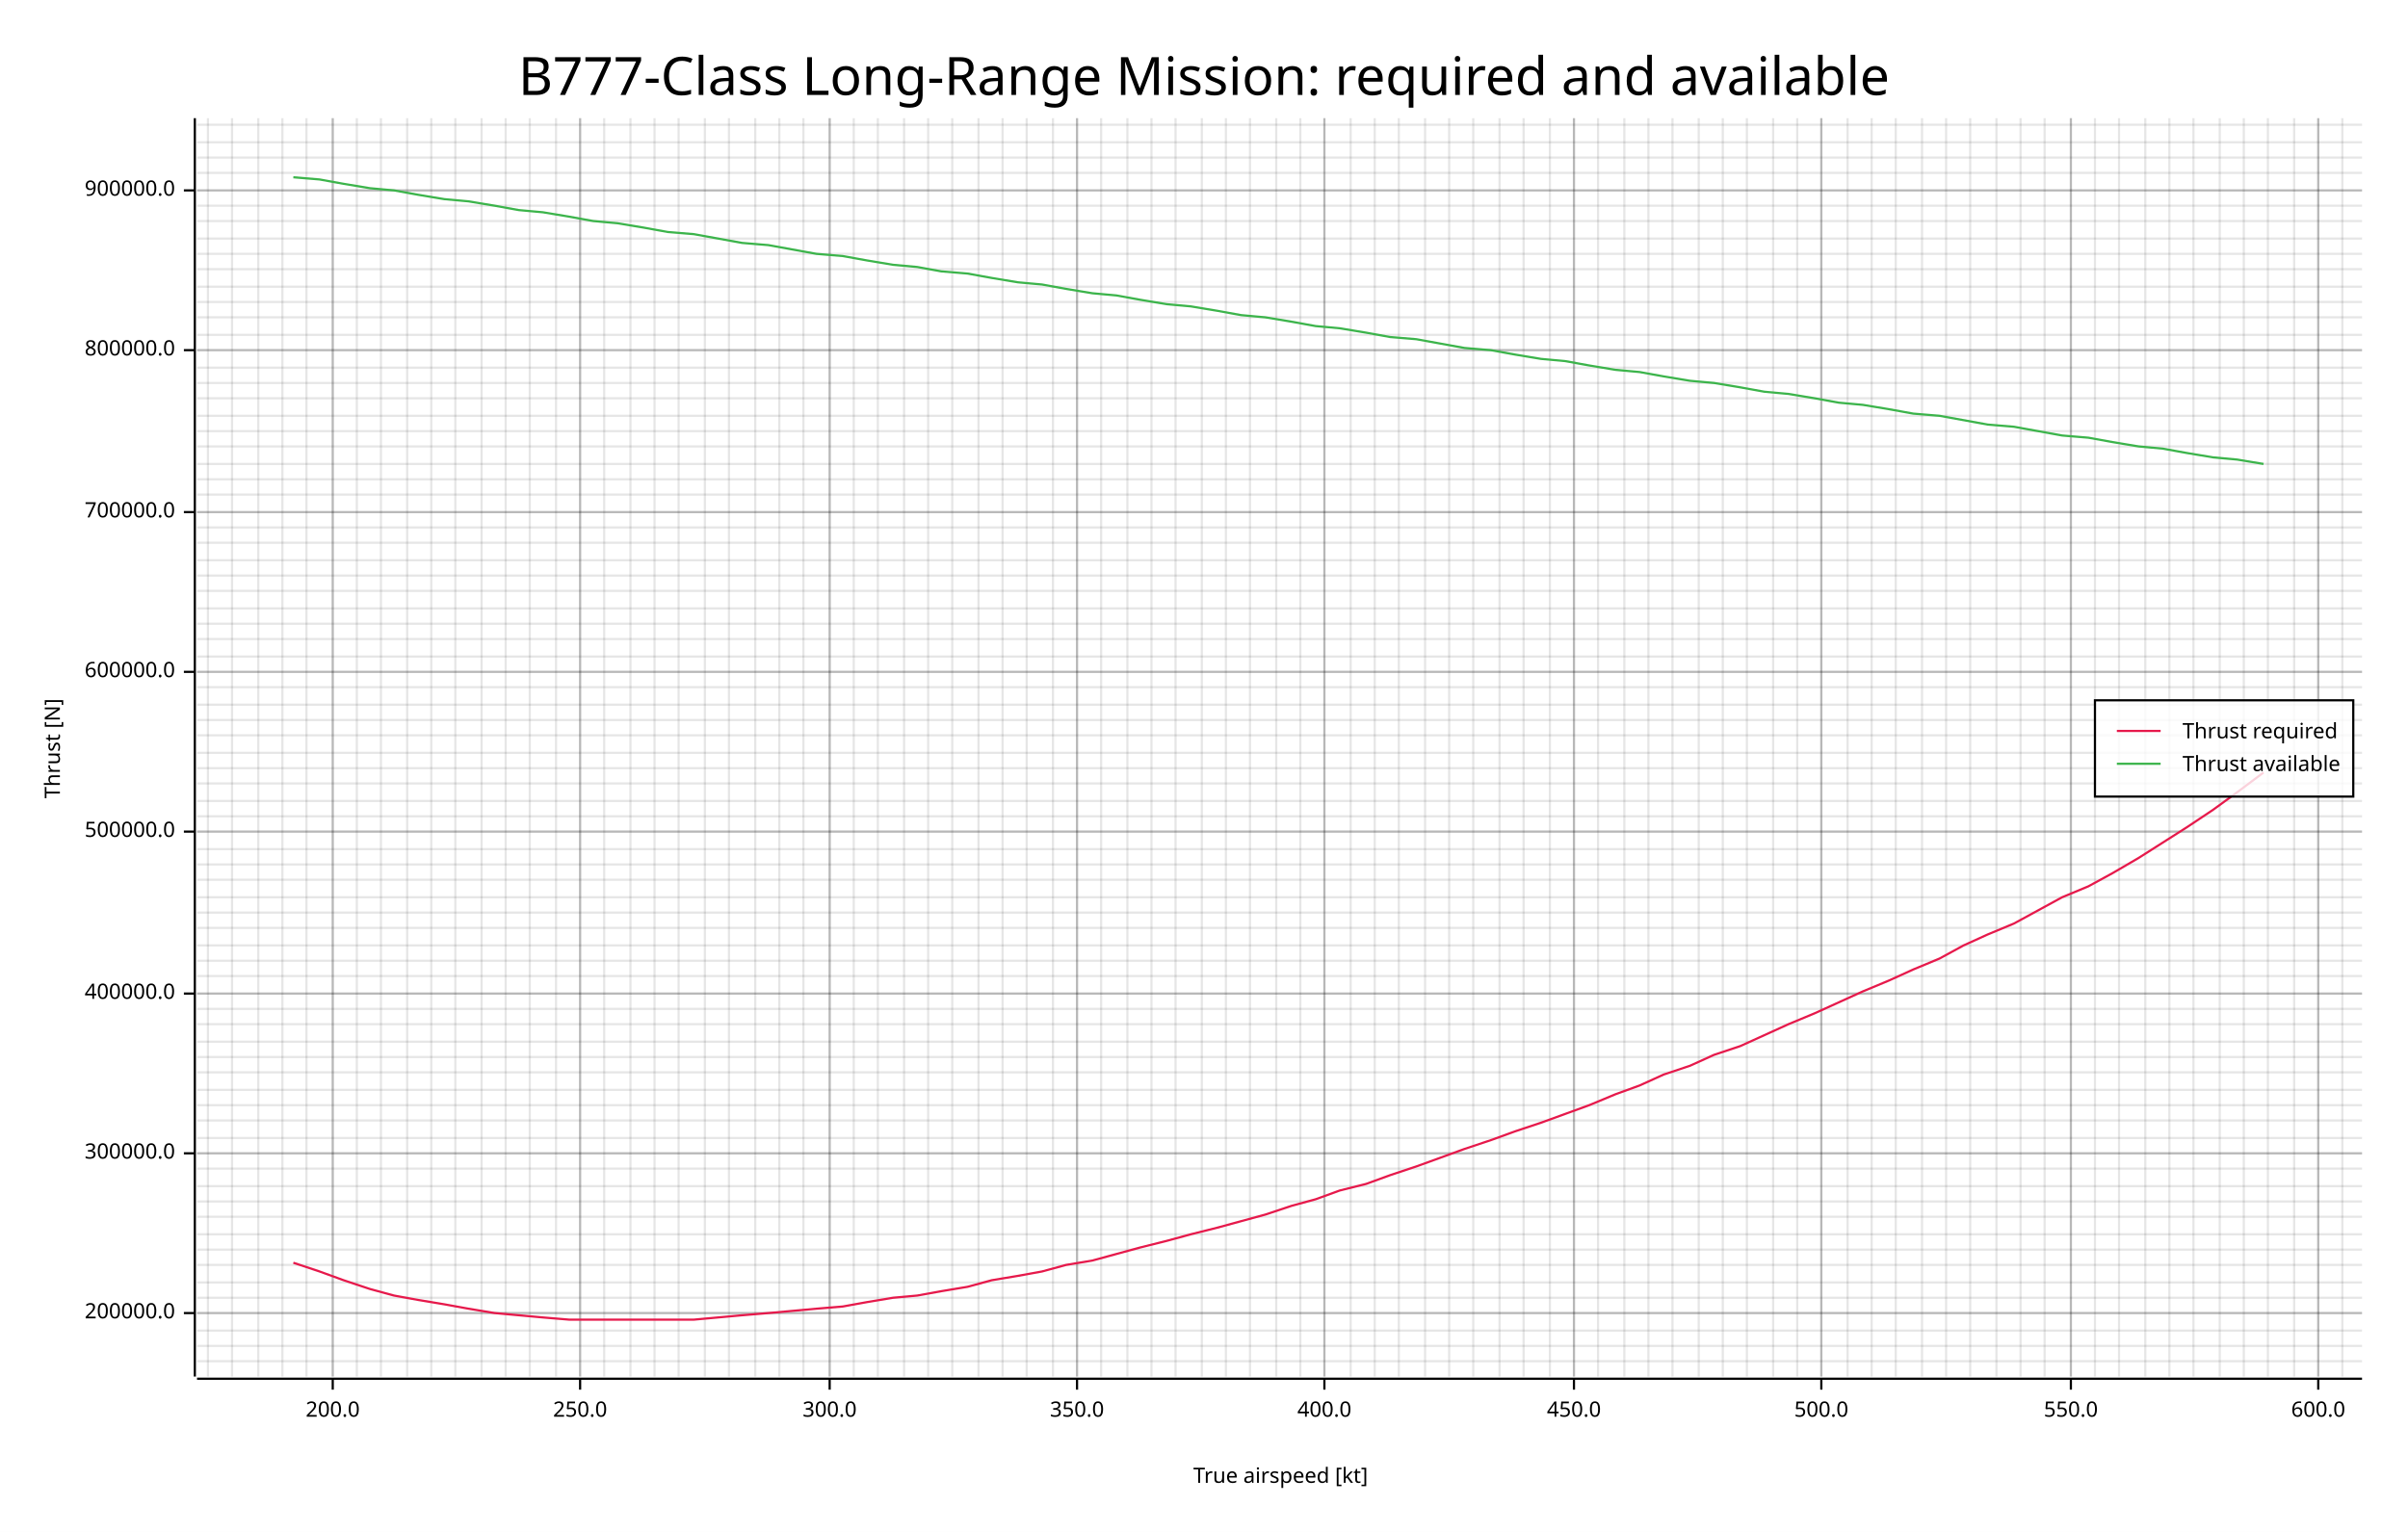
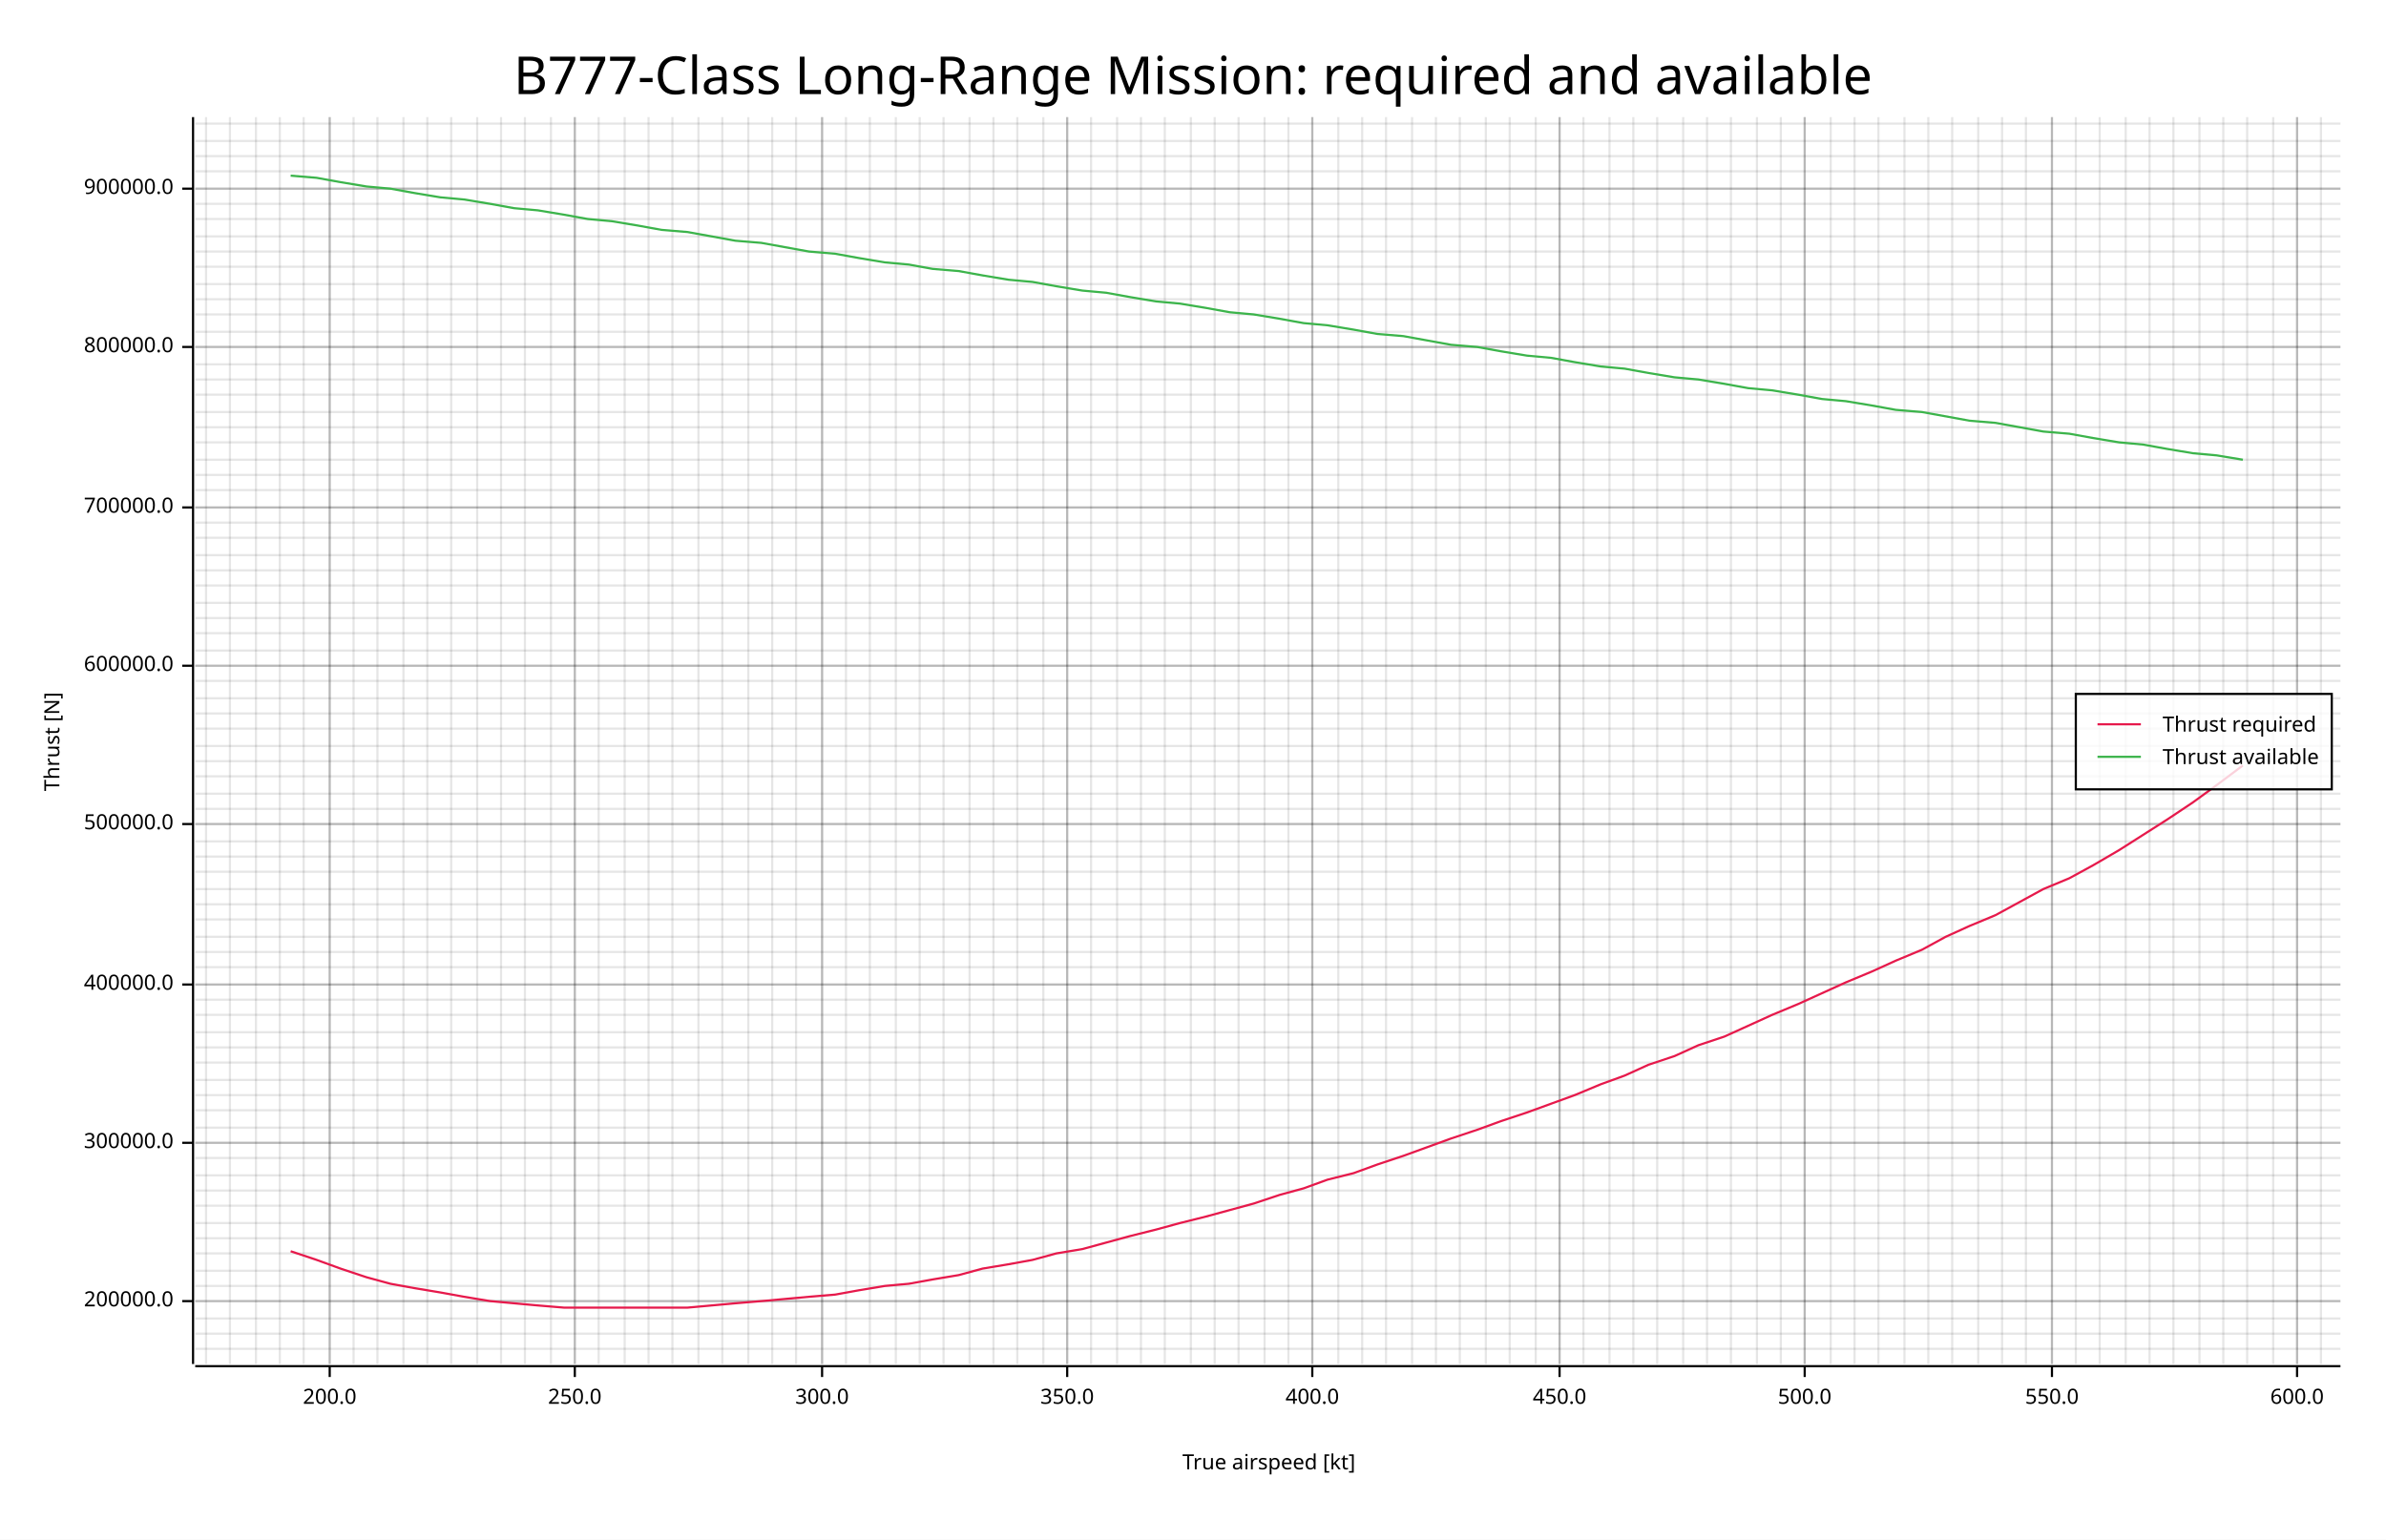
- <svg xmlns="http://www.w3.org/2000/svg" width="1100" height="700" viewBox="0 0 1100 700">
-   <rect x="0" y="0" width="1100" height="700" opacity="1" fill="#FFFFFF" stroke="none" />
+ <svg xmlns="http://www.w3.org/2000/svg" width="1100" height="710" viewBox="0 0 1100 710">
+   <rect x="0" y="0" width="1100" height="710" opacity="1" fill="#FFFFFF" stroke="none" />
  <text x="550" y="25" dy="0.76em" text-anchor="middle" font-family="sans-serif" font-size="24.194" opacity="1" fill="#000000">
B777-Class Long-Range Mission: required and available
</text>
  <line opacity="0.1" stroke="#000000" stroke-width="1" x1="95" y1="629" x2="95" y2="54" />
  <line opacity="0.1" stroke="#000000" stroke-width="1" x1="106" y1="629" x2="106" y2="54" />
  <line opacity="0.1" stroke="#000000" stroke-width="1" x1="118" y1="629" x2="118" y2="54" />
  <line opacity="0.1" stroke="#000000" stroke-width="1" x1="129" y1="629" x2="129" y2="54" />
  <line opacity="0.1" stroke="#000000" stroke-width="1" x1="140" y1="629" x2="140" y2="54" />
  <line opacity="0.1" stroke="#000000" stroke-width="1" x1="152" y1="629" x2="152" y2="54" />
  <line opacity="0.1" stroke="#000000" stroke-width="1" x1="163" y1="629" x2="163" y2="54" />
  <line opacity="0.1" stroke="#000000" stroke-width="1" x1="174" y1="629" x2="174" y2="54" />
  <line opacity="0.1" stroke="#000000" stroke-width="1" x1="186" y1="629" x2="186" y2="54" />
  <line opacity="0.1" stroke="#000000" stroke-width="1" x1="197" y1="629" x2="197" y2="54" />
  <line opacity="0.1" stroke="#000000" stroke-width="1" x1="208" y1="629" x2="208" y2="54" />
  <line opacity="0.1" stroke="#000000" stroke-width="1" x1="220" y1="629" x2="220" y2="54" />
  <line opacity="0.1" stroke="#000000" stroke-width="1" x1="231" y1="629" x2="231" y2="54" />
  <line opacity="0.1" stroke="#000000" stroke-width="1" x1="242" y1="629" x2="242" y2="54" />
  <line opacity="0.1" stroke="#000000" stroke-width="1" x1="254" y1="629" x2="254" y2="54" />
  <line opacity="0.1" stroke="#000000" stroke-width="1" x1="265" y1="629" x2="265" y2="54" />
  <line opacity="0.1" stroke="#000000" stroke-width="1" x1="276" y1="629" x2="276" y2="54" />
  <line opacity="0.1" stroke="#000000" stroke-width="1" x1="288" y1="629" x2="288" y2="54" />
  <line opacity="0.1" stroke="#000000" stroke-width="1" x1="299" y1="629" x2="299" y2="54" />
  <line opacity="0.1" stroke="#000000" stroke-width="1" x1="310" y1="629" x2="310" y2="54" />
  <line opacity="0.1" stroke="#000000" stroke-width="1" x1="322" y1="629" x2="322" y2="54" />
  <line opacity="0.1" stroke="#000000" stroke-width="1" x1="333" y1="629" x2="333" y2="54" />
  <line opacity="0.1" stroke="#000000" stroke-width="1" x1="345" y1="629" x2="345" y2="54" />
  <line opacity="0.1" stroke="#000000" stroke-width="1" x1="356" y1="629" x2="356" y2="54" />
  <line opacity="0.1" stroke="#000000" stroke-width="1" x1="367" y1="629" x2="367" y2="54" />
  <line opacity="0.1" stroke="#000000" stroke-width="1" x1="379" y1="629" x2="379" y2="54" />
  <line opacity="0.1" stroke="#000000" stroke-width="1" x1="390" y1="629" x2="390" y2="54" />
  <line opacity="0.1" stroke="#000000" stroke-width="1" x1="401" y1="629" x2="401" y2="54" />
  <line opacity="0.1" stroke="#000000" stroke-width="1" x1="413" y1="629" x2="413" y2="54" />
  <line opacity="0.1" stroke="#000000" stroke-width="1" x1="424" y1="629" x2="424" y2="54" />
  <line opacity="0.1" stroke="#000000" stroke-width="1" x1="435" y1="629" x2="435" y2="54" />
  <line opacity="0.1" stroke="#000000" stroke-width="1" x1="447" y1="629" x2="447" y2="54" />
  <line opacity="0.1" stroke="#000000" stroke-width="1" x1="458" y1="629" x2="458" y2="54" />
  <line opacity="0.1" stroke="#000000" stroke-width="1" x1="469" y1="629" x2="469" y2="54" />
  <line opacity="0.1" stroke="#000000" stroke-width="1" x1="481" y1="629" x2="481" y2="54" />
  <line opacity="0.1" stroke="#000000" stroke-width="1" x1="492" y1="629" x2="492" y2="54" />
  <line opacity="0.1" stroke="#000000" stroke-width="1" x1="503" y1="629" x2="503" y2="54" />
  <line opacity="0.1" stroke="#000000" stroke-width="1" x1="515" y1="629" x2="515" y2="54" />
  <line opacity="0.1" stroke="#000000" stroke-width="1" x1="526" y1="629" x2="526" y2="54" />
  <line opacity="0.1" stroke="#000000" stroke-width="1" x1="537" y1="629" x2="537" y2="54" />
  <line opacity="0.1" stroke="#000000" stroke-width="1" x1="549" y1="629" x2="549" y2="54" />
  <line opacity="0.1" stroke="#000000" stroke-width="1" x1="560" y1="629" x2="560" y2="54" />
  <line opacity="0.1" stroke="#000000" stroke-width="1" x1="571" y1="629" x2="571" y2="54" />
  <line opacity="0.1" stroke="#000000" stroke-width="1" x1="583" y1="629" x2="583" y2="54" />
  <line opacity="0.1" stroke="#000000" stroke-width="1" x1="594" y1="629" x2="594" y2="54" />
  <line opacity="0.1" stroke="#000000" stroke-width="1" x1="605" y1="629" x2="605" y2="54" />
  <line opacity="0.1" stroke="#000000" stroke-width="1" x1="617" y1="629" x2="617" y2="54" />
  <line opacity="0.1" stroke="#000000" stroke-width="1" x1="628" y1="629" x2="628" y2="54" />
  <line opacity="0.1" stroke="#000000" stroke-width="1" x1="639" y1="629" x2="639" y2="54" />
  <line opacity="0.1" stroke="#000000" stroke-width="1" x1="651" y1="629" x2="651" y2="54" />
  <line opacity="0.1" stroke="#000000" stroke-width="1" x1="662" y1="629" x2="662" y2="54" />
  <line opacity="0.1" stroke="#000000" stroke-width="1" x1="673" y1="629" x2="673" y2="54" />
  <line opacity="0.1" stroke="#000000" stroke-width="1" x1="685" y1="629" x2="685" y2="54" />
  <line opacity="0.1" stroke="#000000" stroke-width="1" x1="696" y1="629" x2="696" y2="54" />
  <line opacity="0.1" stroke="#000000" stroke-width="1" x1="708" y1="629" x2="708" y2="54" />
  <line opacity="0.1" stroke="#000000" stroke-width="1" x1="719" y1="629" x2="719" y2="54" />
  <line opacity="0.1" stroke="#000000" stroke-width="1" x1="730" y1="629" x2="730" y2="54" />
  <line opacity="0.1" stroke="#000000" stroke-width="1" x1="742" y1="629" x2="742" y2="54" />
  <line opacity="0.1" stroke="#000000" stroke-width="1" x1="753" y1="629" x2="753" y2="54" />
  <line opacity="0.1" stroke="#000000" stroke-width="1" x1="764" y1="629" x2="764" y2="54" />
  <line opacity="0.1" stroke="#000000" stroke-width="1" x1="776" y1="629" x2="776" y2="54" />
  <line opacity="0.1" stroke="#000000" stroke-width="1" x1="787" y1="629" x2="787" y2="54" />
  <line opacity="0.1" stroke="#000000" stroke-width="1" x1="798" y1="629" x2="798" y2="54" />
  <line opacity="0.1" stroke="#000000" stroke-width="1" x1="810" y1="629" x2="810" y2="54" />
  <line opacity="0.1" stroke="#000000" stroke-width="1" x1="821" y1="629" x2="821" y2="54" />
  <line opacity="0.1" stroke="#000000" stroke-width="1" x1="832" y1="629" x2="832" y2="54" />
  <line opacity="0.1" stroke="#000000" stroke-width="1" x1="844" y1="629" x2="844" y2="54" />
  <line opacity="0.1" stroke="#000000" stroke-width="1" x1="855" y1="629" x2="855" y2="54" />
  <line opacity="0.1" stroke="#000000" stroke-width="1" x1="866" y1="629" x2="866" y2="54" />
  <line opacity="0.1" stroke="#000000" stroke-width="1" x1="878" y1="629" x2="878" y2="54" />
  <line opacity="0.1" stroke="#000000" stroke-width="1" x1="889" y1="629" x2="889" y2="54" />
  <line opacity="0.1" stroke="#000000" stroke-width="1" x1="900" y1="629" x2="900" y2="54" />
  <line opacity="0.1" stroke="#000000" stroke-width="1" x1="912" y1="629" x2="912" y2="54" />
  <line opacity="0.1" stroke="#000000" stroke-width="1" x1="923" y1="629" x2="923" y2="54" />
  <line opacity="0.1" stroke="#000000" stroke-width="1" x1="934" y1="629" x2="934" y2="54" />
  <line opacity="0.1" stroke="#000000" stroke-width="1" x1="946" y1="629" x2="946" y2="54" />
  <line opacity="0.1" stroke="#000000" stroke-width="1" x1="957" y1="629" x2="957" y2="54" />
  <line opacity="0.1" stroke="#000000" stroke-width="1" x1="968" y1="629" x2="968" y2="54" />
  <line opacity="0.1" stroke="#000000" stroke-width="1" x1="980" y1="629" x2="980" y2="54" />
  <line opacity="0.1" stroke="#000000" stroke-width="1" x1="991" y1="629" x2="991" y2="54" />
  <line opacity="0.1" stroke="#000000" stroke-width="1" x1="1002" y1="629" x2="1002" y2="54" />
  <line opacity="0.1" stroke="#000000" stroke-width="1" x1="1014" y1="629" x2="1014" y2="54" />
  <line opacity="0.1" stroke="#000000" stroke-width="1" x1="1025" y1="629" x2="1025" y2="54" />
  <line opacity="0.1" stroke="#000000" stroke-width="1" x1="1036" y1="629" x2="1036" y2="54" />
  <line opacity="0.1" stroke="#000000" stroke-width="1" x1="1048" y1="629" x2="1048" y2="54" />
  <line opacity="0.1" stroke="#000000" stroke-width="1" x1="1059" y1="629" x2="1059" y2="54" />
  <line opacity="0.1" stroke="#000000" stroke-width="1" x1="1070" y1="629" x2="1070" y2="54" />
  <line opacity="0.1" stroke="#000000" stroke-width="1" x1="90" y1="622" x2="1079" y2="622" />
  <line opacity="0.1" stroke="#000000" stroke-width="1" x1="90" y1="615" x2="1079" y2="615" />
  <line opacity="0.1" stroke="#000000" stroke-width="1" x1="90" y1="608" x2="1079" y2="608" />
  <line opacity="0.1" stroke="#000000" stroke-width="1" x1="90" y1="600" x2="1079" y2="600" />
  <line opacity="0.1" stroke="#000000" stroke-width="1" x1="90" y1="593" x2="1079" y2="593" />
  <line opacity="0.1" stroke="#000000" stroke-width="1" x1="90" y1="586" x2="1079" y2="586" />
  <line opacity="0.1" stroke="#000000" stroke-width="1" x1="90" y1="578" x2="1079" y2="578" />
  <line opacity="0.1" stroke="#000000" stroke-width="1" x1="90" y1="571" x2="1079" y2="571" />
  <line opacity="0.1" stroke="#000000" stroke-width="1" x1="90" y1="564" x2="1079" y2="564" />
  <line opacity="0.1" stroke="#000000" stroke-width="1" x1="90" y1="556" x2="1079" y2="556" />
  <line opacity="0.1" stroke="#000000" stroke-width="1" x1="90" y1="549" x2="1079" y2="549" />
  <line opacity="0.1" stroke="#000000" stroke-width="1" x1="90" y1="542" x2="1079" y2="542" />
  <line opacity="0.1" stroke="#000000" stroke-width="1" x1="90" y1="534" x2="1079" y2="534" />
  <line opacity="0.1" stroke="#000000" stroke-width="1" x1="90" y1="527" x2="1079" y2="527" />
  <line opacity="0.1" stroke="#000000" stroke-width="1" x1="90" y1="520" x2="1079" y2="520" />
  <line opacity="0.1" stroke="#000000" stroke-width="1" x1="90" y1="512" x2="1079" y2="512" />
  <line opacity="0.1" stroke="#000000" stroke-width="1" x1="90" y1="505" x2="1079" y2="505" />
  <line opacity="0.1" stroke="#000000" stroke-width="1" x1="90" y1="498" x2="1079" y2="498" />
  <line opacity="0.1" stroke="#000000" stroke-width="1" x1="90" y1="490" x2="1079" y2="490" />
  <line opacity="0.1" stroke="#000000" stroke-width="1" x1="90" y1="483" x2="1079" y2="483" />
  <line opacity="0.1" stroke="#000000" stroke-width="1" x1="90" y1="476" x2="1079" y2="476" />
  <line opacity="0.1" stroke="#000000" stroke-width="1" x1="90" y1="468" x2="1079" y2="468" />
  <line opacity="0.1" stroke="#000000" stroke-width="1" x1="90" y1="461" x2="1079" y2="461" />
  <line opacity="0.1" stroke="#000000" stroke-width="1" x1="90" y1="454" x2="1079" y2="454" />
  <line opacity="0.1" stroke="#000000" stroke-width="1" x1="90" y1="446" x2="1079" y2="446" />
  <line opacity="0.1" stroke="#000000" stroke-width="1" x1="90" y1="439" x2="1079" y2="439" />
  <line opacity="0.1" stroke="#000000" stroke-width="1" x1="90" y1="432" x2="1079" y2="432" />
  <line opacity="0.1" stroke="#000000" stroke-width="1" x1="90" y1="424" x2="1079" y2="424" />
  <line opacity="0.1" stroke="#000000" stroke-width="1" x1="90" y1="417" x2="1079" y2="417" />
  <line opacity="0.1" stroke="#000000" stroke-width="1" x1="90" y1="410" x2="1079" y2="410" />
  <line opacity="0.1" stroke="#000000" stroke-width="1" x1="90" y1="402" x2="1079" y2="402" />
  <line opacity="0.1" stroke="#000000" stroke-width="1" x1="90" y1="395" x2="1079" y2="395" />
  <line opacity="0.1" stroke="#000000" stroke-width="1" x1="90" y1="388" x2="1079" y2="388" />
  <line opacity="0.1" stroke="#000000" stroke-width="1" x1="90" y1="380" x2="1079" y2="380" />
  <line opacity="0.1" stroke="#000000" stroke-width="1" x1="90" y1="373" x2="1079" y2="373" />
  <line opacity="0.1" stroke="#000000" stroke-width="1" x1="90" y1="366" x2="1079" y2="366" />
  <line opacity="0.1" stroke="#000000" stroke-width="1" x1="90" y1="358" x2="1079" y2="358" />
  <line opacity="0.1" stroke="#000000" stroke-width="1" x1="90" y1="351" x2="1079" y2="351" />
  <line opacity="0.1" stroke="#000000" stroke-width="1" x1="90" y1="344" x2="1079" y2="344" />
  <line opacity="0.1" stroke="#000000" stroke-width="1" x1="90" y1="336" x2="1079" y2="336" />
  <line opacity="0.1" stroke="#000000" stroke-width="1" x1="90" y1="329" x2="1079" y2="329" />
  <line opacity="0.1" stroke="#000000" stroke-width="1" x1="90" y1="322" x2="1079" y2="322" />
  <line opacity="0.1" stroke="#000000" stroke-width="1" x1="90" y1="314" x2="1079" y2="314" />
  <line opacity="0.1" stroke="#000000" stroke-width="1" x1="90" y1="307" x2="1079" y2="307" />
  <line opacity="0.1" stroke="#000000" stroke-width="1" x1="90" y1="300" x2="1079" y2="300" />
  <line opacity="0.1" stroke="#000000" stroke-width="1" x1="90" y1="292" x2="1079" y2="292" />
  <line opacity="0.1" stroke="#000000" stroke-width="1" x1="90" y1="285" x2="1079" y2="285" />
  <line opacity="0.1" stroke="#000000" stroke-width="1" x1="90" y1="278" x2="1079" y2="278" />
  <line opacity="0.1" stroke="#000000" stroke-width="1" x1="90" y1="270" x2="1079" y2="270" />
  <line opacity="0.1" stroke="#000000" stroke-width="1" x1="90" y1="263" x2="1079" y2="263" />
  <line opacity="0.1" stroke="#000000" stroke-width="1" x1="90" y1="256" x2="1079" y2="256" />
  <line opacity="0.1" stroke="#000000" stroke-width="1" x1="90" y1="248" x2="1079" y2="248" />
  <line opacity="0.1" stroke="#000000" stroke-width="1" x1="90" y1="241" x2="1079" y2="241" />
  <line opacity="0.1" stroke="#000000" stroke-width="1" x1="90" y1="234" x2="1079" y2="234" />
  <line opacity="0.1" stroke="#000000" stroke-width="1" x1="90" y1="226" x2="1079" y2="226" />
  <line opacity="0.1" stroke="#000000" stroke-width="1" x1="90" y1="219" x2="1079" y2="219" />
  <line opacity="0.1" stroke="#000000" stroke-width="1" x1="90" y1="212" x2="1079" y2="212" />
  <line opacity="0.1" stroke="#000000" stroke-width="1" x1="90" y1="204" x2="1079" y2="204" />
  <line opacity="0.1" stroke="#000000" stroke-width="1" x1="90" y1="197" x2="1079" y2="197" />
  <line opacity="0.1" stroke="#000000" stroke-width="1" x1="90" y1="190" x2="1079" y2="190" />
  <line opacity="0.1" stroke="#000000" stroke-width="1" x1="90" y1="182" x2="1079" y2="182" />
  <line opacity="0.1" stroke="#000000" stroke-width="1" x1="90" y1="175" x2="1079" y2="175" />
  <line opacity="0.1" stroke="#000000" stroke-width="1" x1="90" y1="168" x2="1079" y2="168" />
  <line opacity="0.1" stroke="#000000" stroke-width="1" x1="90" y1="160" x2="1079" y2="160" />
  <line opacity="0.1" stroke="#000000" stroke-width="1" x1="90" y1="153" x2="1079" y2="153" />
  <line opacity="0.1" stroke="#000000" stroke-width="1" x1="90" y1="145" x2="1079" y2="145" />
  <line opacity="0.1" stroke="#000000" stroke-width="1" x1="90" y1="138" x2="1079" y2="138" />
  <line opacity="0.1" stroke="#000000" stroke-width="1" x1="90" y1="131" x2="1079" y2="131" />
  <line opacity="0.1" stroke="#000000" stroke-width="1" x1="90" y1="123" x2="1079" y2="123" />
  <line opacity="0.1" stroke="#000000" stroke-width="1" x1="90" y1="116" x2="1079" y2="116" />
  <line opacity="0.1" stroke="#000000" stroke-width="1" x1="90" y1="109" x2="1079" y2="109" />
  <line opacity="0.1" stroke="#000000" stroke-width="1" x1="90" y1="101" x2="1079" y2="101" />
  <line opacity="0.1" stroke="#000000" stroke-width="1" x1="90" y1="94" x2="1079" y2="94" />
  <line opacity="0.1" stroke="#000000" stroke-width="1" x1="90" y1="87" x2="1079" y2="87" />
  <line opacity="0.1" stroke="#000000" stroke-width="1" x1="90" y1="79" x2="1079" y2="79" />
  <line opacity="0.1" stroke="#000000" stroke-width="1" x1="90" y1="72" x2="1079" y2="72" />
  <line opacity="0.1" stroke="#000000" stroke-width="1" x1="90" y1="65" x2="1079" y2="65" />
  <line opacity="0.1" stroke="#000000" stroke-width="1" x1="90" y1="57" x2="1079" y2="57" />
  <text x="20" y="342" dy="0.76em" text-anchor="middle" font-family="sans-serif" font-size="9.677" opacity="1" fill="#000000" transform="rotate(270, 20, 342)">
Thrust [N]
</text>
  <text x="585" y="680" dy="-0.5ex" text-anchor="middle" font-family="sans-serif" font-size="9.677" opacity="1" fill="#000000">
True airspeed [kt]
</text>
  <line opacity="0.2" stroke="#000000" stroke-width="1" x1="152" y1="629" x2="152" y2="54" />
  <line opacity="0.2" stroke="#000000" stroke-width="1" x1="265" y1="629" x2="265" y2="54" />
  <line opacity="0.2" stroke="#000000" stroke-width="1" x1="379" y1="629" x2="379" y2="54" />
  <line opacity="0.2" stroke="#000000" stroke-width="1" x1="492" y1="629" x2="492" y2="54" />
  <line opacity="0.2" stroke="#000000" stroke-width="1" x1="605" y1="629" x2="605" y2="54" />
  <line opacity="0.2" stroke="#000000" stroke-width="1" x1="719" y1="629" x2="719" y2="54" />
  <line opacity="0.2" stroke="#000000" stroke-width="1" x1="832" y1="629" x2="832" y2="54" />
  <line opacity="0.2" stroke="#000000" stroke-width="1" x1="946" y1="629" x2="946" y2="54" />
  <line opacity="0.2" stroke="#000000" stroke-width="1" x1="1059" y1="629" x2="1059" y2="54" />
  <line opacity="0.2" stroke="#000000" stroke-width="1" x1="90" y1="600" x2="1079" y2="600" />
  <line opacity="0.2" stroke="#000000" stroke-width="1" x1="90" y1="527" x2="1079" y2="527" />
  <line opacity="0.2" stroke="#000000" stroke-width="1" x1="90" y1="454" x2="1079" y2="454" />
  <line opacity="0.2" stroke="#000000" stroke-width="1" x1="90" y1="380" x2="1079" y2="380" />
  <line opacity="0.2" stroke="#000000" stroke-width="1" x1="90" y1="307" x2="1079" y2="307" />
  <line opacity="0.2" stroke="#000000" stroke-width="1" x1="90" y1="234" x2="1079" y2="234" />
  <line opacity="0.2" stroke="#000000" stroke-width="1" x1="90" y1="160" x2="1079" y2="160" />
  <line opacity="0.2" stroke="#000000" stroke-width="1" x1="90" y1="87" x2="1079" y2="87" />
  <polyline fill="none" opacity="1" stroke="#000000" stroke-width="1" points="89,54 89,629 " />
  <text x="80" y="600" dy="0.5ex" text-anchor="end" font-family="sans-serif" font-size="9.677" opacity="1" fill="#000000">
200000.0
</text>
  <polyline fill="none" opacity="1" stroke="#000000" stroke-width="1" points="84,600 89,600 " />
  <text x="80" y="527" dy="0.5ex" text-anchor="end" font-family="sans-serif" font-size="9.677" opacity="1" fill="#000000">
300000.0
</text>
  <polyline fill="none" opacity="1" stroke="#000000" stroke-width="1" points="84,527 89,527 " />
  <text x="80" y="454" dy="0.5ex" text-anchor="end" font-family="sans-serif" font-size="9.677" opacity="1" fill="#000000">
400000.0
</text>
  <polyline fill="none" opacity="1" stroke="#000000" stroke-width="1" points="84,454 89,454 " />
  <text x="80" y="380" dy="0.5ex" text-anchor="end" font-family="sans-serif" font-size="9.677" opacity="1" fill="#000000">
500000.0
</text>
  <polyline fill="none" opacity="1" stroke="#000000" stroke-width="1" points="84,380 89,380 " />
  <text x="80" y="307" dy="0.5ex" text-anchor="end" font-family="sans-serif" font-size="9.677" opacity="1" fill="#000000">
600000.0
</text>
  <polyline fill="none" opacity="1" stroke="#000000" stroke-width="1" points="84,307 89,307 " />
  <text x="80" y="234" dy="0.5ex" text-anchor="end" font-family="sans-serif" font-size="9.677" opacity="1" fill="#000000">
700000.0
</text>
  <polyline fill="none" opacity="1" stroke="#000000" stroke-width="1" points="84,234 89,234 " />
  <text x="80" y="160" dy="0.5ex" text-anchor="end" font-family="sans-serif" font-size="9.677" opacity="1" fill="#000000">
800000.0
</text>
  <polyline fill="none" opacity="1" stroke="#000000" stroke-width="1" points="84,160 89,160 " />
  <text x="80" y="87" dy="0.5ex" text-anchor="end" font-family="sans-serif" font-size="9.677" opacity="1" fill="#000000">
900000.0
</text>
  <polyline fill="none" opacity="1" stroke="#000000" stroke-width="1" points="84,87 89,87 " />
  <polyline fill="none" opacity="1" stroke="#000000" stroke-width="1" points="90,630 1079,630 " />
  <text x="152" y="640" dy="0.76em" text-anchor="middle" font-family="sans-serif" font-size="9.677" opacity="1" fill="#000000">
200.0
</text>
  <polyline fill="none" opacity="1" stroke="#000000" stroke-width="1" points="152,630 152,635 " />
  <text x="265" y="640" dy="0.76em" text-anchor="middle" font-family="sans-serif" font-size="9.677" opacity="1" fill="#000000">
250.0
</text>
  <polyline fill="none" opacity="1" stroke="#000000" stroke-width="1" points="265,630 265,635 " />
  <text x="379" y="640" dy="0.76em" text-anchor="middle" font-family="sans-serif" font-size="9.677" opacity="1" fill="#000000">
300.0
</text>
  <polyline fill="none" opacity="1" stroke="#000000" stroke-width="1" points="379,630 379,635 " />
  <text x="492" y="640" dy="0.76em" text-anchor="middle" font-family="sans-serif" font-size="9.677" opacity="1" fill="#000000">
350.0
</text>
  <polyline fill="none" opacity="1" stroke="#000000" stroke-width="1" points="492,630 492,635 " />
  <text x="605" y="640" dy="0.76em" text-anchor="middle" font-family="sans-serif" font-size="9.677" opacity="1" fill="#000000">
400.0
</text>
  <polyline fill="none" opacity="1" stroke="#000000" stroke-width="1" points="605,630 605,635 " />
  <text x="719" y="640" dy="0.76em" text-anchor="middle" font-family="sans-serif" font-size="9.677" opacity="1" fill="#000000">
450.0
</text>
  <polyline fill="none" opacity="1" stroke="#000000" stroke-width="1" points="719,630 719,635 " />
  <text x="832" y="640" dy="0.76em" text-anchor="middle" font-family="sans-serif" font-size="9.677" opacity="1" fill="#000000">
500.0
</text>
  <polyline fill="none" opacity="1" stroke="#000000" stroke-width="1" points="832,630 832,635 " />
  <text x="946" y="640" dy="0.76em" text-anchor="middle" font-family="sans-serif" font-size="9.677" opacity="1" fill="#000000">
550.0
</text>
  <polyline fill="none" opacity="1" stroke="#000000" stroke-width="1" points="946,630 946,635 " />
  <text x="1059" y="640" dy="0.76em" text-anchor="middle" font-family="sans-serif" font-size="9.677" opacity="1" fill="#000000">
600.0
</text>
  <polyline fill="none" opacity="1" stroke="#000000" stroke-width="1" points="1059,630 1059,635 " />
  <polyline fill="none" opacity="1" stroke="#E6194B" stroke-width="1" points="134,577 146,581 157,585 169,589 180,592 191,594 203,596 214,598 226,600 237,601 248,602 260,603 271,603 282,603 294,603 305,603 317,603 328,602 339,601 351,600 362,599 373,598 385,597 396,595 408,593 419,592 430,590 442,588 453,585 465,583 476,581 487,578 499,576 510,573 521,570 533,567 544,564 556,561 567,558 578,555 590,551 601,548 612,544 624,541 635,537 647,533 658,529 669,525 681,521 692,517 704,513 715,509 726,505 738,500 749,496 760,491 772,487 783,482 795,478 806,473 817,468 829,463 840,458 851,453 863,448 874,443 886,438 897,432 908,427 920,422 931,416 942,410 954,405 965,399 977,392 988,385 999,378 1011,370 1022,362 1034,353 " />
  <polyline fill="none" opacity="1" stroke="#3CB44B" stroke-width="1" points="134,81 146,82 157,84 169,86 180,87 191,89 203,91 214,92 226,94 237,96 248,97 260,99 271,101 282,102 294,104 305,106 317,107 328,109 339,111 351,112 362,114 373,116 385,117 396,119 408,121 419,122 430,124 442,125 453,127 465,129 476,130 487,132 499,134 510,135 521,137 533,139 544,140 556,142 567,144 578,145 590,147 601,149 612,150 624,152 635,154 647,155 658,157 669,159 681,160 692,162 704,164 715,165 726,167 738,169 749,170 760,172 772,174 783,175 795,177 806,179 817,180 829,182 840,184 851,185 863,187 874,189 886,190 897,192 908,194 920,195 931,197 942,199 954,200 965,202 977,204 988,205 999,207 1011,209 1022,210 1034,212 " />
  <rect x="957" y="320" width="118" height="44" opacity="0.8" fill="#FFFFFF" stroke="none" />
  <rect x="957" y="320" width="118" height="44" opacity="1" fill="none" stroke="#000000" />
  <text x="997" y="330" dy="0.76em" text-anchor="start" font-family="sans-serif" font-size="9.677" opacity="1" fill="#000000">
Thrust required
</text>
  <text x="997" y="345" dy="0.76em" text-anchor="start" font-family="sans-serif" font-size="9.677" opacity="1" fill="#000000">
Thrust available
</text>
  <polyline fill="none" opacity="1" stroke="#E6194B" stroke-width="1" points="967,334 987,334 " />
  <polyline fill="none" opacity="1" stroke="#3CB44B" stroke-width="1" points="967,349 987,349 " />
</svg>
